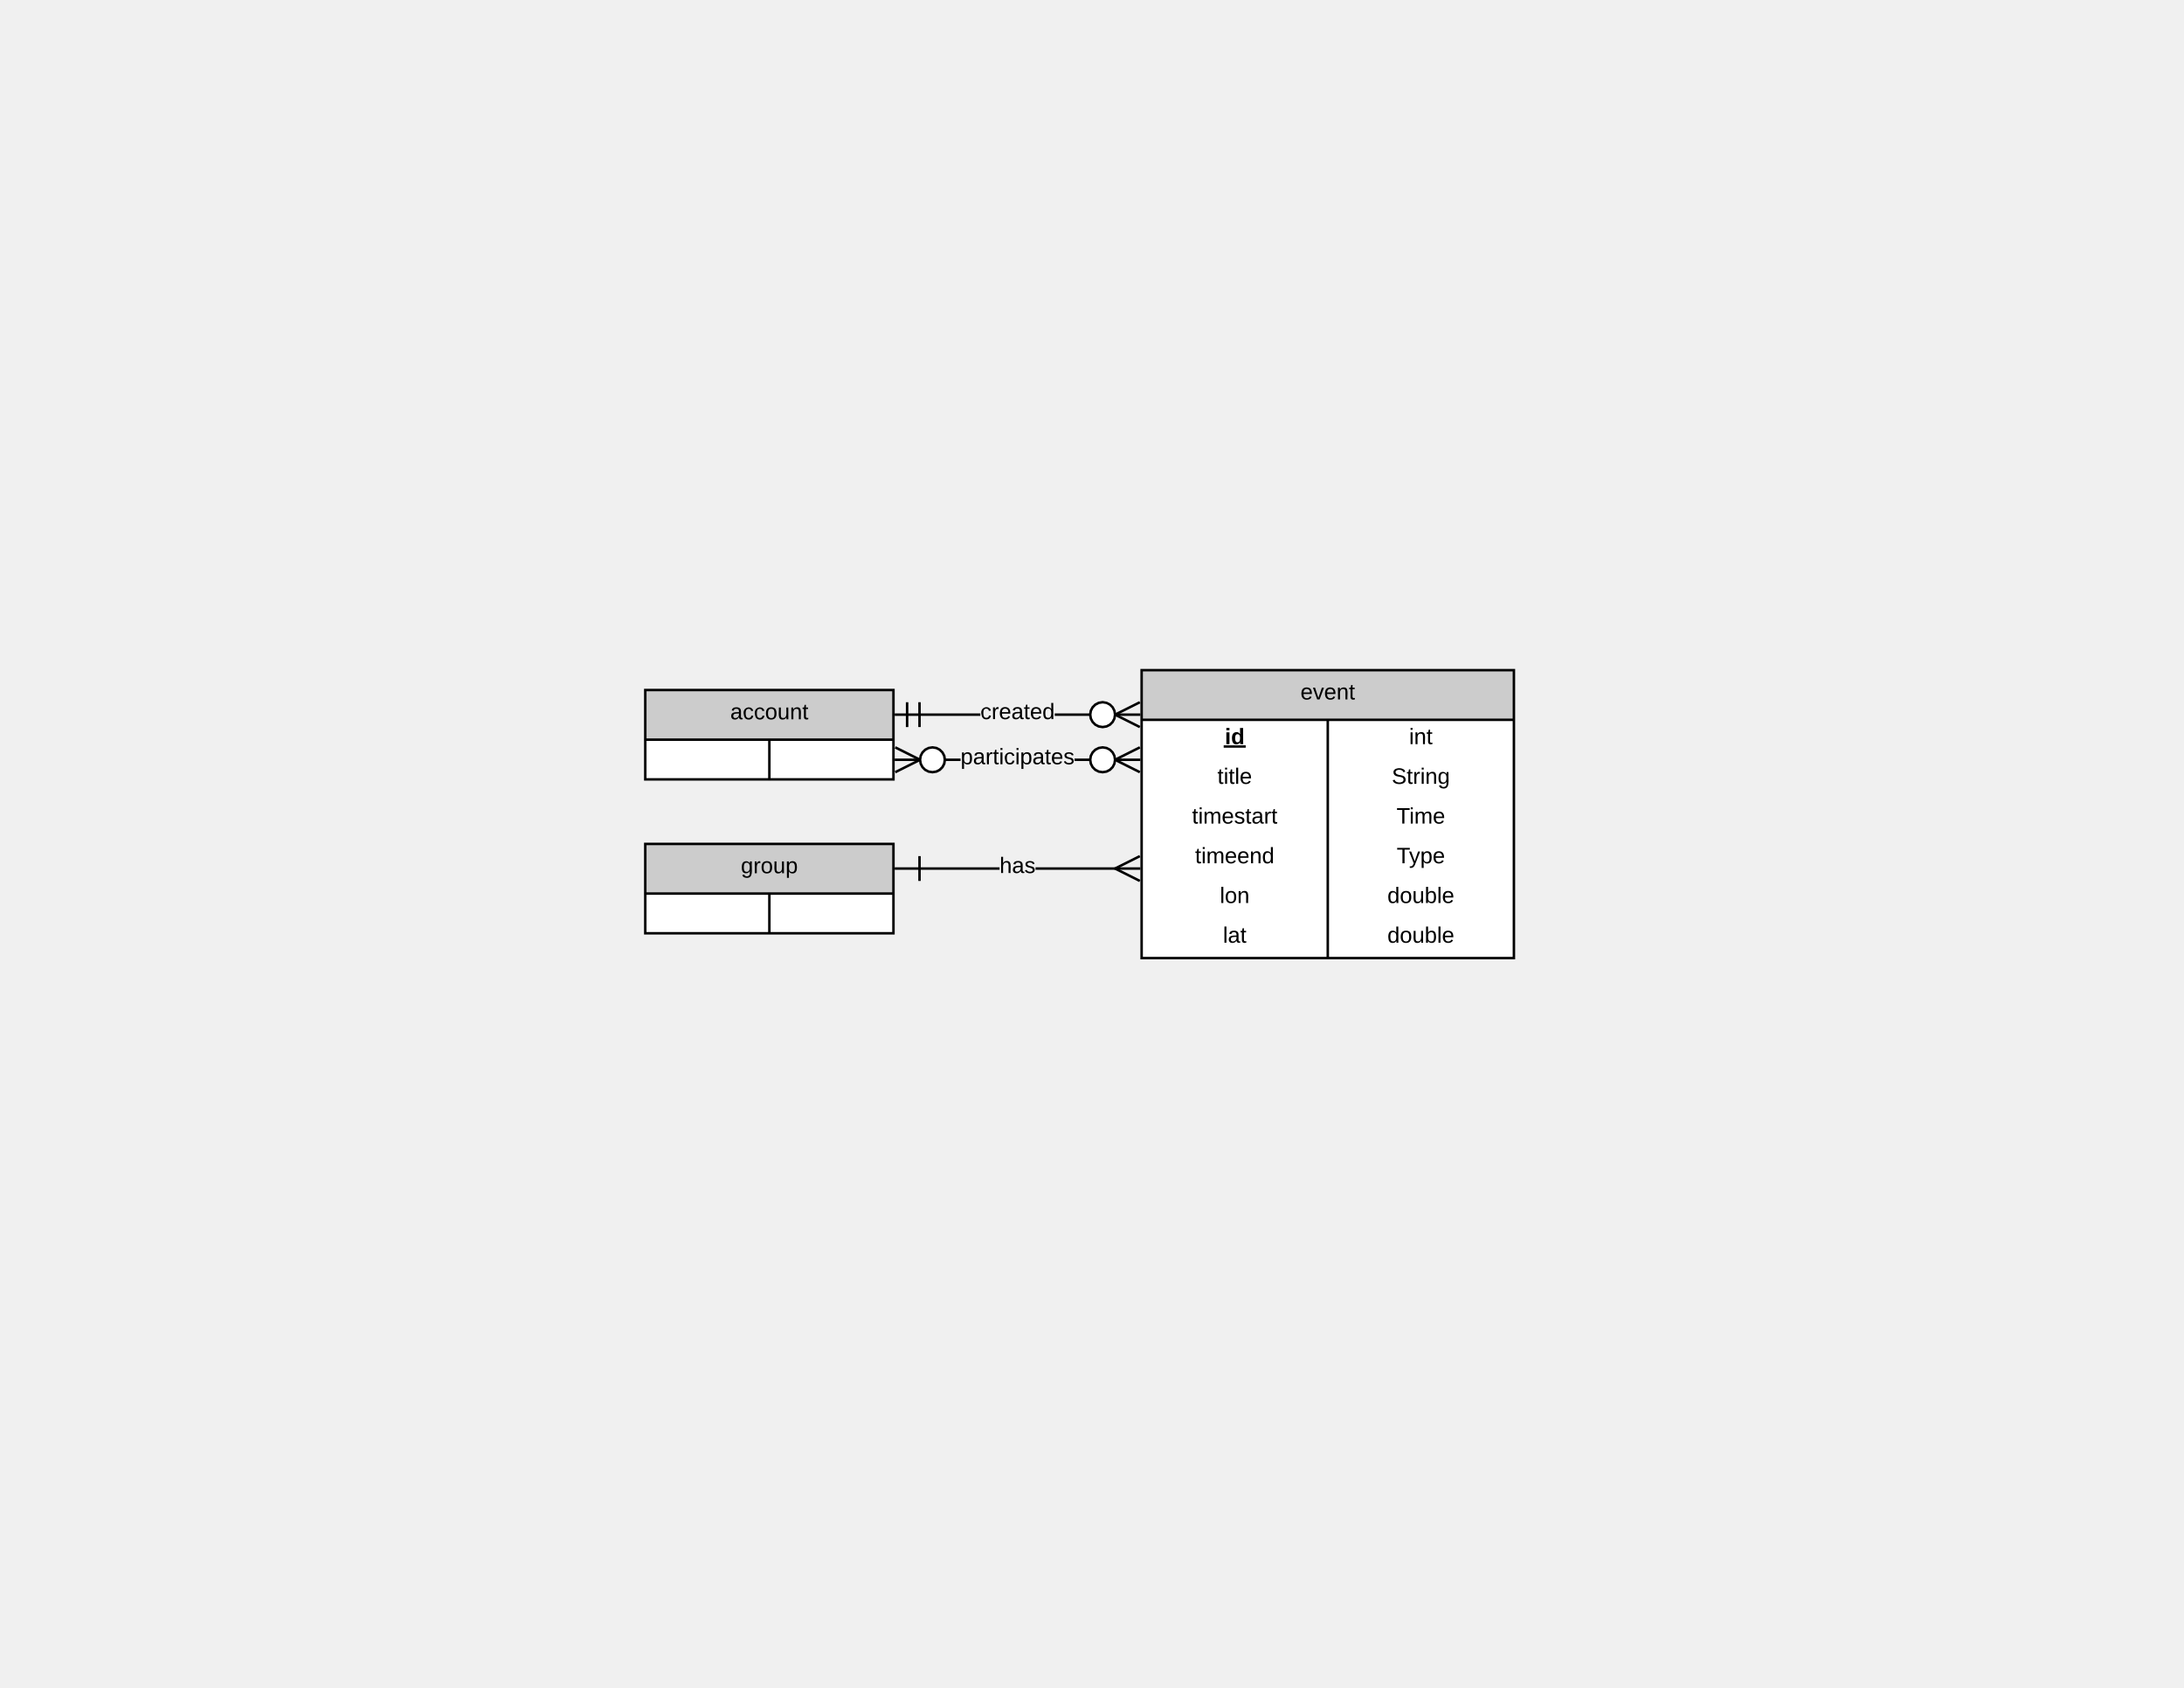
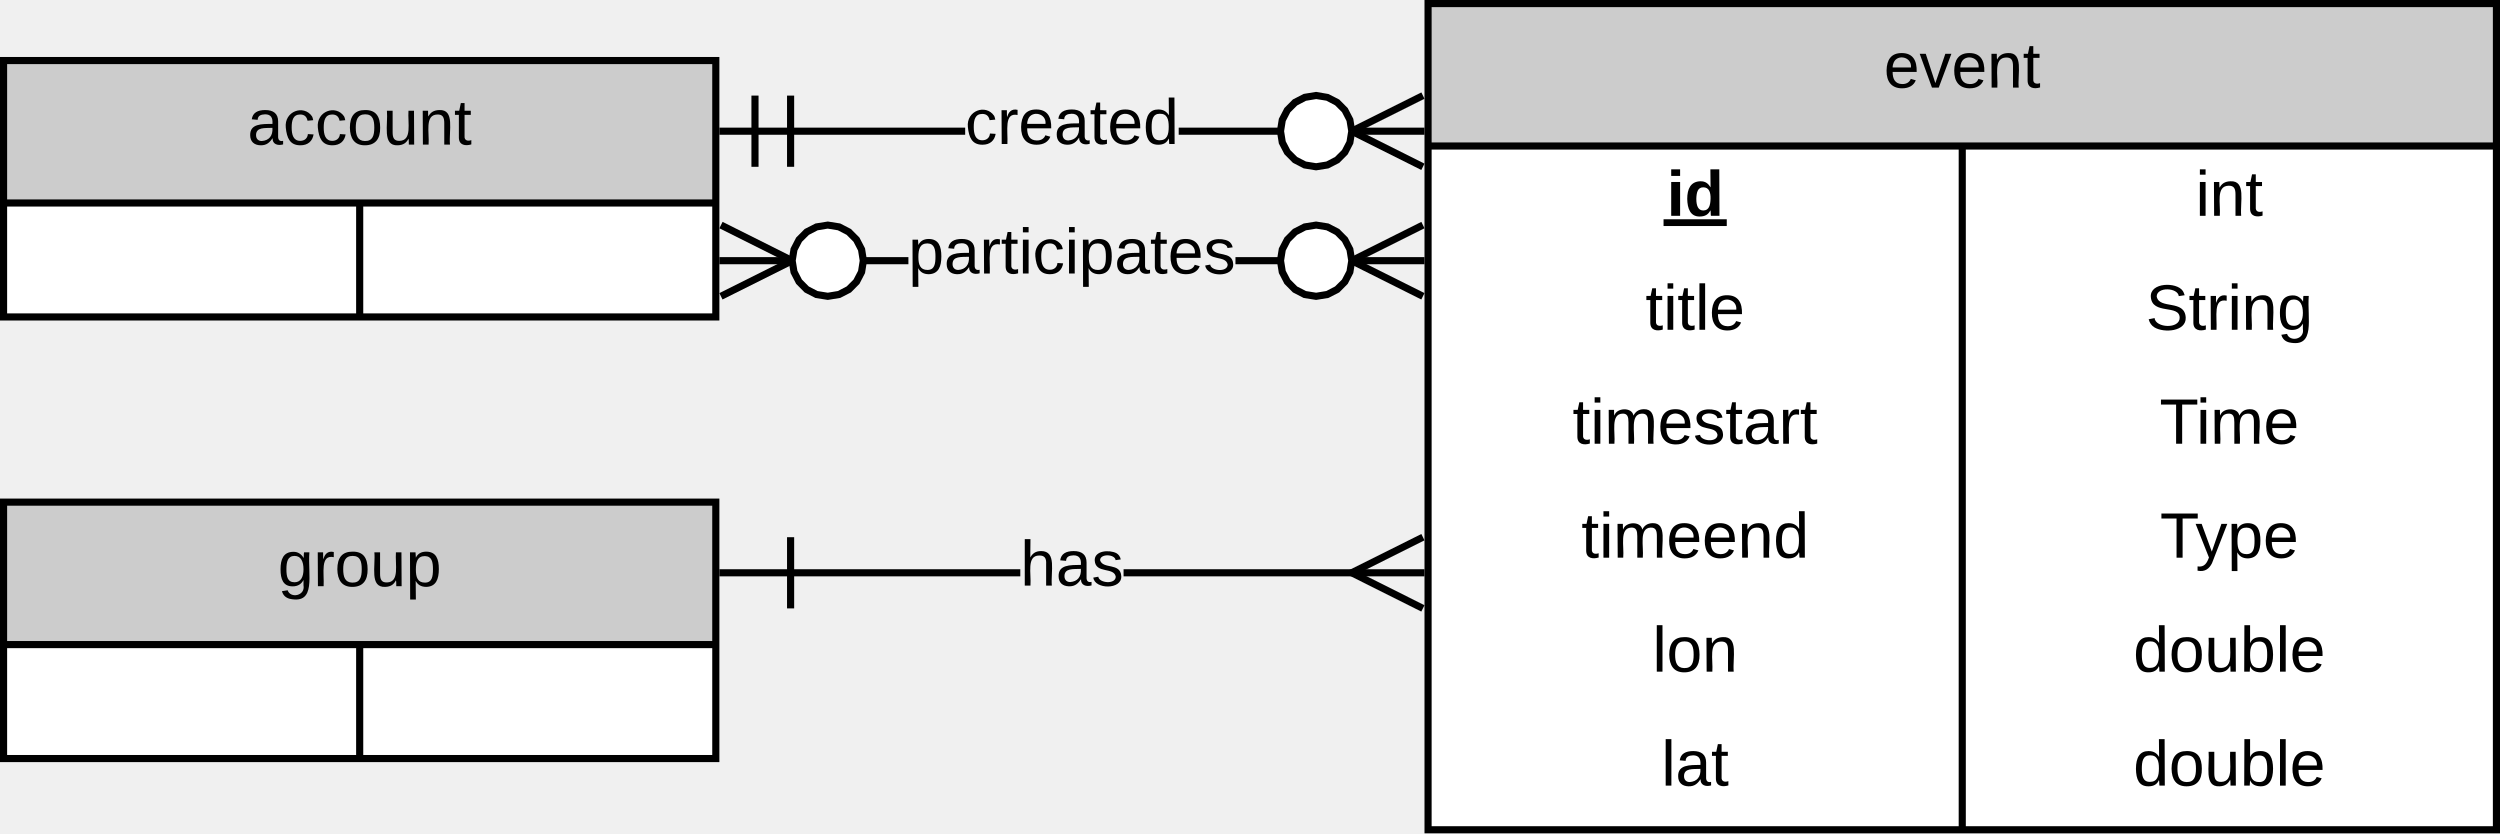
- <svg xmlns="http://www.w3.org/2000/svg" xmlns:ns1="lucid" xmlns:xlink="http://www.w3.org/1999/xlink" width="1760" height="1360">
-   <g transform="translate(0 0)" ns1:page-tab-id="i-k4c81HlthF">
-     <path d="M920 540h300v232H920z" fill="#fff" />
-     <path d="M920 540h300v40H920z" fill="#ccc" />
-     <path d="M920 540h300v232H920zM920 580h300M1070 580v192" stroke="#000" stroke-width="2" fill="none" />
-     <use xlink:href="#a" transform="matrix(1,0,0,1,930,540) translate(118 23.6)" />
-     <use xlink:href="#b" transform="matrix(1,0,0,1,925,582.5) translate(62.025 17.1)" />
-     <use xlink:href="#c" transform="matrix(1,0,0,1,1075,582.5) translate(60.525 17.1)" />
-     <use xlink:href="#d" transform="matrix(1,0,0,1,925,614.5) translate(56.05 17.1)" />
-     <use xlink:href="#e" transform="matrix(1,0,0,1,1075,614.5) translate(46.55 17.1)" />
-     <use xlink:href="#f" transform="matrix(1,0,0,1,925,646.5) translate(35.575 17.1)" />
-     <use xlink:href="#g" transform="matrix(1,0,0,1,1075,646.5) translate(50.4 17.1)" />
-     <use xlink:href="#h" transform="matrix(1,0,0,1,925,678.5) translate(38.05 17.1)" />
-     <use xlink:href="#i" transform="matrix(1,0,0,1,1075,678.5) translate(50.525 17.1)" />
-     <use xlink:href="#j" transform="matrix(1,0,0,1,925,710.5) translate(58.025 17.1)" />
-     <use xlink:href="#k" transform="matrix(1,0,0,1,1075,710.5) translate(43.025 17.1)" />
-     <use xlink:href="#l" transform="matrix(1,0,0,1,925,742.5) translate(60.525 17.1)" />
-     <use xlink:href="#k" transform="matrix(1,0,0,1,1075,742.5) translate(43.025 17.1)" />
-     <path d="M790.02 576.84H721v-2h69.02zm128.98 0h-69.02v-2H919z" />
-     <path fill="#fff" />
-     <path d="M732 585.84h-2v-20h2z" />
-     <path fill="#fff" />
-     <path d="M742 585.84h-2v-20h2zM919 566.73l-18.2 9.1 18.2 9.12-.9 1.78-21.78-10.9 21.8-10.88z" />
-     <path d="M891.7 566.35l2.76 1.42 2.16 2.16 1.42 2.75.5 3.16-.5 3.16-1.42 2.75-2.16 2.16-2.75 1.43-3.15.5-3.16-.5-2.75-1.42-2.17-2.15-1.42-2.75-.5-3.16.5-3.16 1.42-2.75 2.17-2.16 2.74-1.42 3.15-.5z" fill="#fff" />
-     <path d="M892.03 565.4l3.03 1.55 2.38 2.4 1.56 3 .54 3.33-1 .16 1 .16-.54 3.32-1.56 3.02-2.38 2.4-3.03 1.55-3.48.55-3.48-.56-3.02-1.57-2.38-2.4-1.57-3-.56-3.5.56-3.47 1.57-3.02 2.38-2.4 3.02-1.55 3.48-.57zm-6.32 1.9l-2.46 1.3-1.94 1.93-1.28 2.47-.45 2.84.45 2.84 1.28 2.47 1.94 1.94 2.47 1.27 2.85.46 2.85-.46 2.46-1.28 1.95-1.95 1.28-2.47.46-2.84-.46-2.84-1.27-2.47-1.94-1.94-2.46-1.3-2.85-.45z" />
-     <use xlink:href="#m" transform="matrix(1,0,0,1,790.025,565.04) translate(0.005 14.4)" />
-     <path d="M774.08 613.2H721v-2h53.08zm144.92 0h-53.08v-2H919z" />
-     <path d="M743.68 612.2l-21.8 10.9-.88-1.8 18.2-9.1-18.2-9.1.9-1.8z" />
-     <path d="M754.6 602.7l2.75 1.43 2.17 2.16 1.42 2.74.5 3.16-.5 3.16-1.42 2.75-2.17 2.17-2.74 1.42-3.15.5-3.16-.5-2.76-1.43-2.16-2.16-1.42-2.74-.5-3.16.5-3.16 1.42-2.75 2.16-2.17 2.75-1.42 3.15-.5z" fill="#fff" />
-     <path d="M754.93 601.75l3.02 1.56 2.38 2.4 1.57 3.02.53 3.32-.98.16.98.16-.53 3.32-1.57 3.02-2.38 2.4-3.02 1.55-3.48.56-3.48-.55-3.03-1.56-2.38-2.4-1.56-3.02-.57-3.48.57-3.48 1.56-3.02 2.38-2.4 3.03-1.55 3.48-.56zm-6.33 1.92l-2.46 1.28-1.95 1.94-1.28 2.46-.46 2.84.46 2.84 1.27 2.47 1.94 1.95 2.46 1.28 2.85.46 2.84-.47 2.46-1.28 1.94-1.94 1.28-2.46.45-2.84-.45-2.84-1.28-2.47-1.94-1.95-2.47-1.28-2.85-.46zM919 603.1l-18.2 9.1 18.2 9.1-.9 1.8-21.78-10.9 21.8-10.9z" />
-     <path d="M891.7 602.7l2.76 1.43 2.16 2.16 1.42 2.74.5 3.16-.5 3.16-1.42 2.75-2.16 2.17-2.75 1.42-3.15.5-3.16-.5-2.75-1.43-2.17-2.16-1.42-2.74-.5-3.16.5-3.16 1.42-2.75 2.17-2.17 2.74-1.42 3.15-.5z" fill="#fff" />
-     <path d="M892.03 601.75l3.03 1.56 2.38 2.4 1.56 3.02.54 3.32-1 .16 1 .16-.54 3.32-1.56 3.02-2.38 2.4-3.03 1.55-3.48.56-3.48-.55-3.02-1.56-2.38-2.4-1.57-3.02-.56-3.48.56-3.48 1.57-3.02 2.38-2.4 3.02-1.55 3.48-.56zm-6.32 1.92l-2.46 1.28-1.94 1.94-1.28 2.46-.45 2.84.45 2.84 1.28 2.47 1.94 1.95 2.47 1.28 2.85.46 2.85-.47 2.46-1.28 1.95-1.94 1.28-2.46.46-2.84-.46-2.84-1.27-2.47-1.94-1.95-2.46-1.28-2.85-.46z" />
-     <use xlink:href="#n" transform="matrix(1,0,0,1,774.075,601.4) translate(0.005 14.4)" />
-     <path d="M805.5 700.84H721v-2h84.5zm113.5 0h-84.5v-2H919z" />
-     <path fill="#fff" />
-     <path d="M742 709.84h-2v-20h2zM919 690.73l-18.2 9.1 18.2 9.12-.9 1.78-21.78-10.9 21.8-10.88z" />
-     <use xlink:href="#o" transform="matrix(1,0,0,1,805.5,689.04) translate(0.005 14.4)" />
-     <path d="M520 680h200v72H520z" fill="#fff" />
-     <path d="M520 680h200v40H520z" fill="#ccc" />
-     <path d="M520 680h200v72H520zM520 720h200M620 720v32" stroke="#000" stroke-width="2" fill="none" />
-     <use xlink:href="#p" transform="matrix(1,0,0,1,530,680) translate(67.025 23.6)" />
-     <path d="M520 556h200v72H520z" fill="#fff" />
-     <path d="M520 556h200v40H520z" fill="#ccc" />
-     <path d="M520 556h200v72H520zM520 596h200M620 596v32" stroke="#000" stroke-width="2" fill="none" />
-     <use xlink:href="#q" transform="matrix(1,0,0,1,530,556) translate(58.5 23.6)" />
-     <defs>
-       <path d="M100-194c63 0 86 42 84 106H49c0 40 14 67 53 68 26 1 43-12 49-29l28 8c-11 28-37 45-77 45C44 4 14-33 15-96c1-61 26-98 85-98zm52 81c6-60-76-77-97-28-3 7-6 17-6 28h103" id="r" />
-       <path d="M108 0H70L1-190h34L89-25l56-165h34" id="s" />
-       <path d="M117-194c89-4 53 116 60 194h-32v-121c0-31-8-49-39-48C34-167 62-67 57 0H25l-1-190h30c1 10-1 24 2 32 11-22 29-35 61-36" id="t" />
-       <path d="M59-47c-2 24 18 29 38 22v24C64 9 27 4 27-40v-127H5v-23h24l9-43h21v43h35v23H59v120" id="u" />
+ <svg xmlns="http://www.w3.org/2000/svg" xmlns:ns1="lucid" xmlns:xlink="http://www.w3.org/1999/xlink" width="702" height="234" version="1.1" id="svg316">
+   <defs id="defs320" />
+   <g ns1:page-tab-id="i-k4c81HlthF" id="g314" transform="translate(-519,-539)">
+     <path d="m 920,540 h 300 V 772 H 920 Z" id="path2" style="fill:#ffffff" />
+     <path d="m 920,540 h 300 v 40 H 920 Z" id="path4" style="fill:#cccccc" />
+     <path d="m 920,540 h 300 V 772 H 920 Z m 0,40 h 300 m -150,0 v 192" id="path6" style="fill:none;stroke:#000000;stroke-width:2" />
+     <use xlink:href="#a" transform="translate(1048,563.6)" id="use8" x="0" y="0" width="100%" height="100%" />
+     <use xlink:href="#b" transform="translate(987.025,599.6)" id="use10" x="0" y="0" width="100%" height="100%" />
+     <use xlink:href="#c" transform="translate(1135.525,599.6)" id="use12" x="0" y="0" width="100%" height="100%" />
+     <use xlink:href="#d" transform="translate(981.05,631.6)" id="use14" x="0" y="0" width="100%" height="100%" />
+     <use xlink:href="#e" transform="translate(1121.55,631.6)" id="use16" x="0" y="0" width="100%" height="100%" />
+     <use xlink:href="#f" transform="translate(960.575,663.6)" id="use18" x="0" y="0" width="100%" height="100%" />
+     <use xlink:href="#g" transform="translate(1125.4,663.6)" id="use20" x="0" y="0" width="100%" height="100%" />
+     <use xlink:href="#h" transform="translate(963.05,695.6)" id="use22" x="0" y="0" width="100%" height="100%" />
+     <use xlink:href="#i" transform="translate(1125.525,695.6)" id="use24" x="0" y="0" width="100%" height="100%" />
+     <use xlink:href="#j" transform="translate(983.025,727.6)" id="use26" x="0" y="0" width="100%" height="100%" />
+     <use xlink:href="#k" transform="translate(1118.025,727.6)" id="use28" x="0" y="0" width="100%" height="100%" />
+     <use xlink:href="#l" transform="translate(985.525,759.6)" id="use30" x="0" y="0" width="100%" height="100%" />
+     <use xlink:href="#k" transform="translate(1118.025,759.6)" id="use32" x="0" y="0" width="100%" height="100%" />
+     <path d="M 790.02,576.84 H 721 v -2 h 69.02 z m 128.98,0 h -69.02 v -2 H 919 Z" id="path34" />
+     <path id="path36" d="" style="fill:#ffffff" />
+     <path d="m 732,585.84 h -2 v -20 h 2 z" id="path38" />
+     <path id="path40" d="" style="fill:#ffffff" />
+     <path d="m 742,585.84 h -2 v -20 h 2 z m 177,-19.11 -18.2,9.1 18.2,9.12 -0.9,1.78 -21.78,-10.9 21.8,-10.88 z" id="path42" />
+     <path d="m 891.7,566.35 2.76,1.42 2.16,2.16 1.42,2.75 0.5,3.16 -0.5,3.16 -1.42,2.75 -2.16,2.16 -2.75,1.43 -3.15,0.5 -3.16,-0.5 -2.75,-1.42 -2.17,-2.15 -1.42,-2.75 -0.5,-3.16 0.5,-3.16 1.42,-2.75 2.17,-2.16 2.74,-1.42 3.15,-0.5 z" id="path44" style="fill:#ffffff" />
+     <path d="m 892.03,565.4 3.03,1.55 2.38,2.4 1.56,3 0.54,3.33 -1,0.16 1,0.16 -0.54,3.32 -1.56,3.02 -2.38,2.4 -3.03,1.55 -3.48,0.55 -3.48,-0.56 -3.02,-1.57 -2.38,-2.4 -1.57,-3 -0.56,-3.5 0.56,-3.47 1.57,-3.02 2.38,-2.4 3.02,-1.55 3.48,-0.57 z m -6.32,1.9 -2.46,1.3 -1.94,1.93 -1.28,2.47 -0.45,2.84 0.45,2.84 1.28,2.47 1.94,1.94 2.47,1.27 2.85,0.46 2.85,-0.46 2.46,-1.28 1.95,-1.95 1.28,-2.47 0.46,-2.84 -0.46,-2.84 -1.27,-2.47 -1.94,-1.94 -2.46,-1.3 -2.85,-0.45 z" id="path46" />
+     <use xlink:href="#m" transform="translate(790.03,579.44)" id="use48" x="0" y="0" width="100%" height="100%" />
+     <path d="M 774.08,613.2 H 721 v -2 h 53.08 z m 144.92,0 h -53.08 v -2 H 919 Z" id="path50" />
+     <path d="m 743.68,612.2 -21.8,10.9 -0.88,-1.8 18.2,-9.1 -18.2,-9.1 0.9,-1.8 z" id="path52" />
+     <path d="m 754.6,602.7 2.75,1.43 2.17,2.16 1.42,2.74 0.5,3.16 -0.5,3.16 -1.42,2.75 -2.17,2.17 -2.74,1.42 -3.15,0.5 -3.16,-0.5 -2.76,-1.43 -2.16,-2.16 -1.42,-2.74 -0.5,-3.16 0.5,-3.16 1.42,-2.75 2.16,-2.17 2.75,-1.42 3.15,-0.5 z" id="path54" style="fill:#ffffff" />
+     <path d="m 754.93,601.75 3.02,1.56 2.38,2.4 1.57,3.02 0.53,3.32 -0.98,0.16 0.98,0.16 -0.53,3.32 -1.57,3.02 -2.38,2.4 -3.02,1.55 -3.48,0.56 -3.48,-0.55 -3.03,-1.56 -2.38,-2.4 -1.56,-3.02 -0.57,-3.48 0.57,-3.48 1.56,-3.02 2.38,-2.4 3.03,-1.55 3.48,-0.56 z m -6.33,1.92 -2.46,1.28 -1.95,1.94 -1.28,2.46 -0.46,2.84 0.46,2.84 1.27,2.47 1.94,1.95 2.46,1.28 2.85,0.46 2.84,-0.47 2.46,-1.28 1.94,-1.94 1.28,-2.46 0.45,-2.84 -0.45,-2.84 -1.28,-2.47 -1.94,-1.95 -2.47,-1.28 -2.85,-0.46 z m 170.4,-0.57 -18.2,9.1 18.2,9.1 -0.9,1.8 -21.78,-10.9 21.8,-10.9 z" id="path56" />
+     <path d="m 891.7,602.7 2.76,1.43 2.16,2.16 1.42,2.74 0.5,3.16 -0.5,3.16 -1.42,2.75 -2.16,2.17 -2.75,1.42 -3.15,0.5 -3.16,-0.5 -2.75,-1.43 -2.17,-2.16 -1.42,-2.74 -0.5,-3.16 0.5,-3.16 1.42,-2.75 2.17,-2.17 2.74,-1.42 3.15,-0.5 z" id="path58" style="fill:#ffffff" />
+     <path d="m 892.03,601.75 3.03,1.56 2.38,2.4 1.56,3.02 0.54,3.32 -1,0.16 1,0.16 -0.54,3.32 -1.56,3.02 -2.38,2.4 -3.03,1.55 -3.48,0.56 -3.48,-0.55 -3.02,-1.56 -2.38,-2.4 -1.57,-3.02 -0.56,-3.48 0.56,-3.48 1.57,-3.02 2.38,-2.4 3.02,-1.55 3.48,-0.56 z m -6.32,1.92 -2.46,1.28 -1.94,1.94 -1.28,2.46 -0.45,2.84 0.45,2.84 1.28,2.47 1.94,1.95 2.47,1.28 2.85,0.46 2.85,-0.47 2.46,-1.28 1.95,-1.94 1.28,-2.46 0.46,-2.84 -0.46,-2.84 -1.27,-2.47 -1.94,-1.95 -2.46,-1.28 -2.85,-0.46 z" id="path60" />
+     <use xlink:href="#n" transform="translate(774.08,615.8)" id="use62" x="0" y="0" width="100%" height="100%" />
+     <path d="M 805.5,700.84 H 721 v -2 h 84.5 z m 113.5,0 h -84.5 v -2 H 919 Z" id="path64" />
+     <path id="path66" d="" style="fill:#ffffff" />
+     <path d="m 742,709.84 h -2 v -20 h 2 z m 177,-19.11 -18.2,9.1 18.2,9.12 -0.9,1.78 -21.78,-10.9 21.8,-10.88 z" id="path68" />
+     <use xlink:href="#o" transform="translate(805.505,703.44)" id="use70" x="0" y="0" width="100%" height="100%" />
+     <path d="m 520,680 h 200 v 72 H 520 Z" id="path72" style="fill:#ffffff" />
+     <path d="m 520,680 h 200 v 40 H 520 Z" id="path74" style="fill:#cccccc" />
+     <path d="m 520,680 h 200 v 72 H 520 Z m 0,40 h 200 m -100,0 v 32" id="path76" style="fill:none;stroke:#000000;stroke-width:2" />
+     <use xlink:href="#p" transform="translate(597.025,703.6)" id="use78" x="0" y="0" width="100%" height="100%" />
+     <path d="m 520,556 h 200 v 72 H 520 Z" id="path80" style="fill:#ffffff" />
+     <path d="m 520,556 h 200 v 40 H 520 Z" id="path82" style="fill:#cccccc" />
+     <path d="m 520,556 h 200 v 72 H 520 Z m 0,40 h 200 m -100,0 v 32" id="path84" style="fill:none;stroke:#000000;stroke-width:2" />
+     <use xlink:href="#q" transform="translate(588.5,579.6)" id="use86" x="0" y="0" width="100%" height="100%" />
+     <defs id="defs312">
+       <path d="m 100,-194 c 63,0 86,42 84,106 H 49 c 0,40 14,67 53,68 26,1 43,-12 49,-29 l 28,8 C 168,-13 142,4 102,4 44,4 14,-33 15,-96 c 1,-61 26,-98 85,-98 z m 52,81 c 6,-60 -76,-77 -97,-28 -3,7 -6,17 -6,28 h 103" id="r" />
+       <path d="M 108,0 H 70 L 1,-190 h 34 l 54,165 56,-165 h 34" id="s" />
+       <path d="m 117,-194 c 89,-4 53,116 60,194 h -32 v -121 c 0,-31 -8,-49 -39,-48 C 34,-167 62,-67 57,0 H 25 l -1,-190 h 30 c 1,10 -1,24 2,32 11,-22 29,-35 61,-36" id="t" />
+       <path d="m 59,-47 c -2,24 18,29 38,22 V -1 C 64,9 27,4 27,-40 V -167 H 5 v -23 h 24 l 9,-43 h 21 v 43 h 35 v 23 H 59 v 120" id="u" />
      <g id="a">
-         <use transform="matrix(0.05,0,0,0.05,0,0)" xlink:href="#r" />
-         <use transform="matrix(0.05,0,0,0.05,10,0)" xlink:href="#s" />
-         <use transform="matrix(0.05,0,0,0.05,19,0)" xlink:href="#r" />
-         <use transform="matrix(0.05,0,0,0.05,29,0)" xlink:href="#t" />
-         <use transform="matrix(0.05,0,0,0.05,39,0)" xlink:href="#u" />
+         <use transform="scale(0.05)" xlink:href="#r" id="use92" x="0" y="0" width="100%" height="100%" />
+         <use transform="matrix(0.05,0,0,0.05,10,0)" xlink:href="#s" id="use94" x="0" y="0" width="100%" height="100%" />
+         <use transform="matrix(0.05,0,0,0.05,19,0)" xlink:href="#r" id="use96" x="0" y="0" width="100%" height="100%" />
+         <use transform="matrix(0.05,0,0,0.05,29,0)" xlink:href="#t" id="use98" x="0" y="0" width="100%" height="100%" />
+         <use transform="matrix(0.05,0,0,0.05,39,0)" xlink:href="#u" id="use100" x="0" y="0" width="100%" height="100%" />
      </g>
-       <path d="M25-224v-37h50v37H25zM25 0v-190h50V0H25" id="v" />
-       <path d="M88-194c31-1 46 15 58 34l-1-101h50l1 261h-48c-2-10 0-23-3-31C134-8 116 4 84 4 32 4 16-41 15-95c0-56 19-97 73-99zm17 164c33 0 40-30 41-66 1-37-9-64-41-64s-38 30-39 65c0 43 13 65 39 65" id="w" />
+       <path d="m 25,-224 v -37 h 50 v 37 z M 25,0 V -190 H 75 V 0 H 25" id="v" />
+       <path d="m 88,-194 c 31,-1 46,15 58,34 l -1,-101 h 50 l 1,261 h -48 c -2,-10 0,-23 -3,-31 C 134,-8 116,4 84,4 32,4 16,-41 15,-95 c 0,-56 19,-97 73,-99 z m 17,164 c 33,0 40,-30 41,-66 1,-37 -9,-64 -41,-64 -32,0 -38,30 -39,65 0,43 13,65 39,65" id="w" />
      <g id="b">
-         <use transform="matrix(0.05,0,0,0.05,0,0)" xlink:href="#v" />
-         <use transform="matrix(0.05,0,0,0.05,5,0)" xlink:href="#w" />
-         <path d="M-.9.97h17.75v1.9H-.9z" />
+         <use transform="scale(0.05)" xlink:href="#v" id="use105" x="0" y="0" width="100%" height="100%" />
+         <use transform="matrix(0.05,0,0,0.05,5,0)" xlink:href="#w" id="use107" x="0" y="0" width="100%" height="100%" />
+         <path d="m -0.9,0.97 h 17.75 v 1.9 H -0.9 Z" id="path109" />
      </g>
-       <path d="M24-231v-30h32v30H24zM24 0v-190h32V0H24" id="x" />
+       <path d="m 24,-231 v -30 h 32 v 30 z M 24,0 V -190 H 56 V 0 H 24" id="x" />
      <g id="c">
-         <use transform="matrix(0.05,0,0,0.05,0,0)" xlink:href="#x" />
-         <use transform="matrix(0.05,0,0,0.05,3.95,0)" xlink:href="#t" />
-         <use transform="matrix(0.05,0,0,0.05,13.95,0)" xlink:href="#u" />
+         <use transform="scale(0.05)" xlink:href="#x" id="use113" x="0" y="0" width="100%" height="100%" />
+         <use transform="matrix(0.05,0,0,0.05,3.95,0)" xlink:href="#t" id="use115" x="0" y="0" width="100%" height="100%" />
+         <use transform="matrix(0.05,0,0,0.05,13.95,0)" xlink:href="#u" id="use117" x="0" y="0" width="100%" height="100%" />
      </g>
-       <path d="M24 0v-261h32V0H24" id="y" />
+       <path d="M 24,0 V -261 H 56 V 0 H 24" id="y" />
      <g id="d">
-         <use transform="matrix(0.05,0,0,0.05,0,0)" xlink:href="#u" />
-         <use transform="matrix(0.05,0,0,0.05,5,0)" xlink:href="#x" />
-         <use transform="matrix(0.05,0,0,0.05,8.95,0)" xlink:href="#u" />
-         <use transform="matrix(0.05,0,0,0.05,13.95,0)" xlink:href="#y" />
-         <use transform="matrix(0.05,0,0,0.05,17.9,0)" xlink:href="#r" />
+         <use transform="scale(0.05)" xlink:href="#u" id="use121" x="0" y="0" width="100%" height="100%" />
+         <use transform="matrix(0.05,0,0,0.05,5,0)" xlink:href="#x" id="use123" x="0" y="0" width="100%" height="100%" />
+         <use transform="matrix(0.05,0,0,0.05,8.95,0)" xlink:href="#u" id="use125" x="0" y="0" width="100%" height="100%" />
+         <use transform="matrix(0.05,0,0,0.05,13.95,0)" xlink:href="#y" id="use127" x="0" y="0" width="100%" height="100%" />
+         <use transform="matrix(0.05,0,0,0.05,17.9,0)" xlink:href="#r" id="use129" x="0" y="0" width="100%" height="100%" />
      </g>
-       <path d="M185-189c-5-48-123-54-124 2 14 75 158 14 163 119 3 78-121 87-175 55-17-10-28-26-33-46l33-7c5 56 141 63 141-1 0-78-155-14-162-118-5-82 145-84 179-34 5 7 8 16 11 25" id="z" />
-       <path d="M114-163C36-179 61-72 57 0H25l-1-190h30c1 12-1 29 2 39 6-27 23-49 58-41v29" id="A" />
-       <path d="M177-190C167-65 218 103 67 71c-23-6-38-20-44-43l32-5c15 47 100 32 89-28v-30C133-14 115 1 83 1 29 1 15-40 15-95c0-56 16-97 71-98 29-1 48 16 59 35 1-10 0-23 2-32h30zM94-22c36 0 50-32 50-73 0-42-14-75-50-75-39 0-46 34-46 75s6 73 46 73" id="B" />
+       <path d="m 185,-189 c -5,-48 -123,-54 -124,2 14,75 158,14 163,119 C 227,10 103,19 49,-13 32,-23 21,-39 16,-59 l 33,-7 c 5,56 141,63 141,-1 0,-78 -155,-14 -162,-118 -5,-82 145,-84 179,-34 5,7 8,16 11,25" id="z" />
+       <path d="M 114,-163 C 36,-179 61,-72 57,0 H 25 l -1,-190 h 30 c 1,12 -1,29 2,39 6,-27 23,-49 58,-41 v 29" id="A" />
+       <path d="M 177,-190 C 167,-65 218,103 67,71 44,65 29,51 23,28 L 55,23 C 70,70 155,55 144,-5 V -35 C 133,-14 115,1 83,1 29,1 15,-40 15,-95 c 0,-56 16,-97 71,-98 29,-1 48,16 59,35 1,-10 0,-23 2,-32 z M 94,-22 c 36,0 50,-32 50,-73 0,-42 -14,-75 -50,-75 -39,0 -46,34 -46,75 0,41 6,73 46,73" id="B" />
      <g id="e">
-         <use transform="matrix(0.05,0,0,0.05,0,0)" xlink:href="#z" />
-         <use transform="matrix(0.05,0,0,0.05,12,0)" xlink:href="#u" />
-         <use transform="matrix(0.05,0,0,0.05,17,0)" xlink:href="#A" />
-         <use transform="matrix(0.05,0,0,0.05,22.95,0)" xlink:href="#x" />
-         <use transform="matrix(0.05,0,0,0.05,26.9,0)" xlink:href="#t" />
-         <use transform="matrix(0.05,0,0,0.05,36.9,0)" xlink:href="#B" />
+         <use transform="scale(0.05)" xlink:href="#z" id="use135" x="0" y="0" width="100%" height="100%" />
+         <use transform="matrix(0.05,0,0,0.05,12,0)" xlink:href="#u" id="use137" x="0" y="0" width="100%" height="100%" />
+         <use transform="matrix(0.05,0,0,0.05,17,0)" xlink:href="#A" id="use139" x="0" y="0" width="100%" height="100%" />
+         <use transform="matrix(0.05,0,0,0.05,22.95,0)" xlink:href="#x" id="use141" x="0" y="0" width="100%" height="100%" />
+         <use transform="matrix(0.05,0,0,0.05,26.9,0)" xlink:href="#t" id="use143" x="0" y="0" width="100%" height="100%" />
+         <use transform="matrix(0.05,0,0,0.05,36.9,0)" xlink:href="#B" id="use145" x="0" y="0" width="100%" height="100%" />
      </g>
-       <path d="M210-169c-67 3-38 105-44 169h-31v-121c0-29-5-50-35-48C34-165 62-65 56 0H25l-1-190h30c1 10-1 24 2 32 10-44 99-50 107 0 11-21 27-35 58-36 85-2 47 119 55 194h-31v-121c0-29-5-49-35-48" id="C" />
-       <path d="M135-143c-3-34-86-38-87 0 15 53 115 12 119 90S17 21 10-45l28-5c4 36 97 45 98 0-10-56-113-15-118-90-4-57 82-63 122-42 12 7 21 19 24 35" id="D" />
-       <path d="M141-36C126-15 110 5 73 4 37 3 15-17 15-53c-1-64 63-63 125-63 3-35-9-54-41-54-24 1-41 7-42 31l-33-3c5-37 33-52 76-52 45 0 72 20 72 64v82c-1 20 7 32 28 27v20c-31 9-61-2-59-35zM48-53c0 20 12 33 32 33 41-3 63-29 60-74-43 2-92-5-92 41" id="E" />
+       <path d="m 210,-169 c -67,3 -38,105 -44,169 h -31 v -121 c 0,-29 -5,-50 -35,-48 C 34,-165 62,-65 56,0 H 25 l -1,-190 h 30 c 1,10 -1,24 2,32 10,-44 99,-50 107,0 11,-21 27,-35 58,-36 85,-2 47,119 55,194 h -31 v -121 c 0,-29 -5,-49 -35,-48" id="C" />
+       <path d="m 135,-143 c -3,-34 -86,-38 -87,0 15,53 115,12 119,90 4,78 -150,74 -157,8 l 28,-5 c 4,36 97,45 98,0 -10,-56 -113,-15 -118,-90 -4,-57 82,-63 122,-42 12,7 21,19 24,35" id="D" />
+       <path d="M 141,-36 C 126,-15 110,5 73,4 37,3 15,-17 15,-53 c -1,-64 63,-63 125,-63 3,-35 -9,-54 -41,-54 -24,1 -41,7 -42,31 l -33,-3 c 5,-37 33,-52 76,-52 45,0 72,20 72,64 v 82 c -1,20 7,32 28,27 V -1 C 169,8 139,-3 141,-36 Z M 48,-53 c 0,20 12,33 32,33 41,-3 63,-29 60,-74 -43,2 -92,-5 -92,41" id="E" />
      <g id="f">
-         <use transform="matrix(0.05,0,0,0.05,0,0)" xlink:href="#u" />
-         <use transform="matrix(0.05,0,0,0.05,5,0)" xlink:href="#x" />
-         <use transform="matrix(0.05,0,0,0.05,8.95,0)" xlink:href="#C" />
-         <use transform="matrix(0.05,0,0,0.05,23.9,0)" xlink:href="#r" />
-         <use transform="matrix(0.05,0,0,0.05,33.9,0)" xlink:href="#D" />
-         <use transform="matrix(0.05,0,0,0.05,42.9,0)" xlink:href="#u" />
-         <use transform="matrix(0.05,0,0,0.05,47.9,0)" xlink:href="#E" />
-         <use transform="matrix(0.05,0,0,0.05,57.9,0)" xlink:href="#A" />
-         <use transform="matrix(0.05,0,0,0.05,63.85,0)" xlink:href="#u" />
+         <use transform="scale(0.05)" xlink:href="#u" id="use151" x="0" y="0" width="100%" height="100%" />
+         <use transform="matrix(0.05,0,0,0.05,5,0)" xlink:href="#x" id="use153" x="0" y="0" width="100%" height="100%" />
+         <use transform="matrix(0.05,0,0,0.05,8.95,0)" xlink:href="#C" id="use155" x="0" y="0" width="100%" height="100%" />
+         <use transform="matrix(0.05,0,0,0.05,23.9,0)" xlink:href="#r" id="use157" x="0" y="0" width="100%" height="100%" />
+         <use transform="matrix(0.05,0,0,0.05,33.9,0)" xlink:href="#D" id="use159" x="0" y="0" width="100%" height="100%" />
+         <use transform="matrix(0.05,0,0,0.05,42.9,0)" xlink:href="#u" id="use161" x="0" y="0" width="100%" height="100%" />
+         <use transform="matrix(0.05,0,0,0.05,47.9,0)" xlink:href="#E" id="use163" x="0" y="0" width="100%" height="100%" />
+         <use transform="matrix(0.05,0,0,0.05,57.9,0)" xlink:href="#A" id="use165" x="0" y="0" width="100%" height="100%" />
+         <use transform="matrix(0.05,0,0,0.05,63.85,0)" xlink:href="#u" id="use167" x="0" y="0" width="100%" height="100%" />
      </g>
-       <path d="M127-220V0H93v-220H8v-28h204v28h-85" id="F" />
+       <path d="M 127,-220 V 0 H 93 V -220 H 8 v -28 h 204 v 28 h -85" id="F" />
      <g id="g">
-         <use transform="matrix(0.05,0,0,0.05,0,0)" xlink:href="#F" />
-         <use transform="matrix(0.05,0,0,0.05,10.3,0)" xlink:href="#x" />
-         <use transform="matrix(0.05,0,0,0.05,14.25,0)" xlink:href="#C" />
-         <use transform="matrix(0.05,0,0,0.05,29.2,0)" xlink:href="#r" />
+         <use transform="scale(0.05)" xlink:href="#F" id="use171" x="0" y="0" width="100%" height="100%" />
+         <use transform="matrix(0.05,0,0,0.05,10.3,0)" xlink:href="#x" id="use173" x="0" y="0" width="100%" height="100%" />
+         <use transform="matrix(0.05,0,0,0.05,14.25,0)" xlink:href="#C" id="use175" x="0" y="0" width="100%" height="100%" />
+         <use transform="matrix(0.05,0,0,0.05,29.2,0)" xlink:href="#r" id="use177" x="0" y="0" width="100%" height="100%" />
      </g>
-       <path d="M85-194c31 0 48 13 60 33l-1-100h32l1 261h-30c-2-10 0-23-3-31C134-8 116 4 85 4 32 4 16-35 15-94c0-66 23-100 70-100zm9 24c-40 0-46 34-46 75 0 40 6 74 45 74 42 0 51-32 51-76 0-42-9-74-50-73" id="G" />
+       <path d="m 85,-194 c 31,0 48,13 60,33 l -1,-100 h 32 l 1,261 h -30 c -2,-10 0,-23 -3,-31 C 134,-8 116,4 85,4 32,4 16,-35 15,-94 c 0,-66 23,-100 70,-100 z m 9,24 c -40,0 -46,34 -46,75 0,40 6,74 45,74 42,0 51,-32 51,-76 0,-42 -9,-74 -50,-73" id="G" />
      <g id="h">
-         <use transform="matrix(0.05,0,0,0.05,0,0)" xlink:href="#u" />
-         <use transform="matrix(0.05,0,0,0.05,5,0)" xlink:href="#x" />
-         <use transform="matrix(0.05,0,0,0.05,8.95,0)" xlink:href="#C" />
-         <use transform="matrix(0.05,0,0,0.05,23.9,0)" xlink:href="#r" />
-         <use transform="matrix(0.05,0,0,0.05,33.9,0)" xlink:href="#r" />
-         <use transform="matrix(0.05,0,0,0.05,43.9,0)" xlink:href="#t" />
-         <use transform="matrix(0.05,0,0,0.05,53.9,0)" xlink:href="#G" />
+         <use transform="scale(0.05)" xlink:href="#u" id="use181" x="0" y="0" width="100%" height="100%" />
+         <use transform="matrix(0.05,0,0,0.05,5,0)" xlink:href="#x" id="use183" x="0" y="0" width="100%" height="100%" />
+         <use transform="matrix(0.05,0,0,0.05,8.95,0)" xlink:href="#C" id="use185" x="0" y="0" width="100%" height="100%" />
+         <use transform="matrix(0.05,0,0,0.05,23.9,0)" xlink:href="#r" id="use187" x="0" y="0" width="100%" height="100%" />
+         <use transform="matrix(0.05,0,0,0.05,33.9,0)" xlink:href="#r" id="use189" x="0" y="0" width="100%" height="100%" />
+         <use transform="matrix(0.05,0,0,0.05,43.9,0)" xlink:href="#t" id="use191" x="0" y="0" width="100%" height="100%" />
+         <use transform="matrix(0.05,0,0,0.05,53.9,0)" xlink:href="#G" id="use193" x="0" y="0" width="100%" height="100%" />
      </g>
-       <path d="M179-190L93 31C79 59 56 82 12 73V49c39 6 53-20 64-50L1-190h34L92-34l54-156h33" id="H" />
-       <path d="M115-194c55 1 70 41 70 98S169 2 115 4C84 4 66-9 55-30l1 105H24l-1-265h31l2 30c10-21 28-34 59-34zm-8 174c40 0 45-34 45-75s-6-73-45-74c-42 0-51 32-51 76 0 43 10 73 51 73" id="I" />
+       <path d="M 179,-190 93,31 C 79,59 56,82 12,73 V 49 C 51,55 65,29 76,-1 L 1,-190 h 34 l 57,156 54,-156 h 33" id="H" />
+       <path d="m 115,-194 c 55,1 70,41 70,98 C 185,-39 169,2 115,4 84,4 66,-9 55,-30 L 56,75 H 24 l -1,-265 h 31 l 2,30 c 10,-21 28,-34 59,-34 z m -8,174 c 40,0 45,-34 45,-75 0,-41 -6,-73 -45,-74 -42,0 -51,32 -51,76 0,43 10,73 51,73" id="I" />
      <g id="i">
-         <use transform="matrix(0.05,0,0,0.05,0,0)" xlink:href="#F" />
-         <use transform="matrix(0.05,0,0,0.05,9.95,0)" xlink:href="#H" />
-         <use transform="matrix(0.05,0,0,0.05,18.95,0)" xlink:href="#I" />
-         <use transform="matrix(0.05,0,0,0.05,28.95,0)" xlink:href="#r" />
+         <use transform="scale(0.05)" xlink:href="#F" id="use198" x="0" y="0" width="100%" height="100%" />
+         <use transform="matrix(0.05,0,0,0.05,9.95,0)" xlink:href="#H" id="use200" x="0" y="0" width="100%" height="100%" />
+         <use transform="matrix(0.05,0,0,0.05,18.95,0)" xlink:href="#I" id="use202" x="0" y="0" width="100%" height="100%" />
+         <use transform="matrix(0.05,0,0,0.05,28.95,0)" xlink:href="#r" id="use204" x="0" y="0" width="100%" height="100%" />
      </g>
-       <path d="M100-194c62-1 85 37 85 99 1 63-27 99-86 99S16-35 15-95c0-66 28-99 85-99zM99-20c44 1 53-31 53-75 0-43-8-75-51-75s-53 32-53 75 10 74 51 75" id="J" />
+       <path d="m 100,-194 c 62,-1 85,37 85,99 1,63 -27,99 -86,99 -59,0 -83,-39 -84,-99 0,-66 28,-99 85,-99 z m -1,174 c 44,1 53,-31 53,-75 0,-43 -8,-75 -51,-75 -43,0 -53,32 -53,75 0,43 10,74 51,75" id="J" />
      <g id="j">
-         <use transform="matrix(0.05,0,0,0.05,0,0)" xlink:href="#y" />
-         <use transform="matrix(0.05,0,0,0.05,3.95,0)" xlink:href="#J" />
-         <use transform="matrix(0.05,0,0,0.05,13.95,0)" xlink:href="#t" />
+         <use transform="scale(0.05)" xlink:href="#y" id="use208" x="0" y="0" width="100%" height="100%" />
+         <use transform="matrix(0.05,0,0,0.05,3.95,0)" xlink:href="#J" id="use210" x="0" y="0" width="100%" height="100%" />
+         <use transform="matrix(0.05,0,0,0.05,13.95,0)" xlink:href="#t" id="use212" x="0" y="0" width="100%" height="100%" />
      </g>
-       <path d="M84 4C-5 8 30-112 23-190h32v120c0 31 7 50 39 49 72-2 45-101 50-169h31l1 190h-30c-1-10 1-25-2-33-11 22-28 36-60 37" id="K" />
-       <path d="M115-194c53 0 69 39 70 98 0 66-23 100-70 100C84 3 66-7 56-30L54 0H23l1-261h32v101c10-23 28-34 59-34zm-8 174c40 0 45-34 45-75 0-40-5-75-45-74-42 0-51 32-51 76 0 43 10 73 51 73" id="L" />
+       <path d="M 84,4 C -5,8 30,-112 23,-190 h 32 v 120 c 0,31 7,50 39,49 72,-2 45,-101 50,-169 h 31 l 1,190 h -30 c -1,-10 1,-25 -2,-33 -11,22 -28,36 -60,37" id="K" />
+       <path d="m 115,-194 c 53,0 69,39 70,98 C 185,-30 162,4 115,4 84,3 66,-7 56,-30 L 54,0 H 23 l 1,-261 h 32 v 101 c 10,-23 28,-34 59,-34 z m -8,174 c 40,0 45,-34 45,-75 0,-40 -5,-75 -45,-74 -42,0 -51,32 -51,76 0,43 10,73 51,73" id="L" />
      <g id="k">
-         <use transform="matrix(0.05,0,0,0.05,0,0)" xlink:href="#G" />
-         <use transform="matrix(0.05,0,0,0.05,10,0)" xlink:href="#J" />
-         <use transform="matrix(0.05,0,0,0.05,20,0)" xlink:href="#K" />
-         <use transform="matrix(0.05,0,0,0.05,30,0)" xlink:href="#L" />
-         <use transform="matrix(0.05,0,0,0.05,40,0)" xlink:href="#y" />
-         <use transform="matrix(0.05,0,0,0.05,43.95,0)" xlink:href="#r" />
+         <use transform="scale(0.05)" xlink:href="#G" id="use217" x="0" y="0" width="100%" height="100%" />
+         <use transform="matrix(0.05,0,0,0.05,10,0)" xlink:href="#J" id="use219" x="0" y="0" width="100%" height="100%" />
+         <use transform="matrix(0.05,0,0,0.05,20,0)" xlink:href="#K" id="use221" x="0" y="0" width="100%" height="100%" />
+         <use transform="matrix(0.05,0,0,0.05,30,0)" xlink:href="#L" id="use223" x="0" y="0" width="100%" height="100%" />
+         <use transform="matrix(0.05,0,0,0.05,40,0)" xlink:href="#y" id="use225" x="0" y="0" width="100%" height="100%" />
+         <use transform="matrix(0.05,0,0,0.05,43.95,0)" xlink:href="#r" id="use227" x="0" y="0" width="100%" height="100%" />
      </g>
      <g id="l">
-         <use transform="matrix(0.05,0,0,0.05,0,0)" xlink:href="#y" />
-         <use transform="matrix(0.05,0,0,0.05,3.95,0)" xlink:href="#E" />
-         <use transform="matrix(0.05,0,0,0.05,13.95,0)" xlink:href="#u" />
+         <use transform="scale(0.05)" xlink:href="#y" id="use230" x="0" y="0" width="100%" height="100%" />
+         <use transform="matrix(0.05,0,0,0.05,3.95,0)" xlink:href="#E" id="use232" x="0" y="0" width="100%" height="100%" />
+         <use transform="matrix(0.05,0,0,0.05,13.95,0)" xlink:href="#u" id="use234" x="0" y="0" width="100%" height="100%" />
      </g>
-       <path d="M96-169c-40 0-48 33-48 73s9 75 48 75c24 0 41-14 43-38l32 2c-6 37-31 61-74 61-59 0-76-41-82-99-10-93 101-131 147-64 4 7 5 14 7 22l-32 3c-4-21-16-35-41-35" id="M" />
+       <path d="m 96,-169 c -40,0 -48,33 -48,73 0,40 9,75 48,75 24,0 41,-14 43,-38 l 32,2 C 165,-20 140,4 97,4 38,4 21,-37 15,-95 c -10,-93 101,-131 147,-64 4,7 5,14 7,22 l -32,3 c -4,-21 -16,-35 -41,-35" id="M" />
      <g id="m">
-         <use transform="matrix(0.05,0,0,0.05,0,0)" xlink:href="#M" />
-         <use transform="matrix(0.05,0,0,0.05,9,0)" xlink:href="#A" />
-         <use transform="matrix(0.05,0,0,0.05,14.95,0)" xlink:href="#r" />
-         <use transform="matrix(0.05,0,0,0.05,24.95,0)" xlink:href="#E" />
-         <use transform="matrix(0.05,0,0,0.05,34.95,0)" xlink:href="#u" />
-         <use transform="matrix(0.05,0,0,0.05,39.95,0)" xlink:href="#r" />
-         <use transform="matrix(0.05,0,0,0.05,49.95,0)" xlink:href="#G" />
+         <use transform="scale(0.05)" xlink:href="#M" id="use238" x="0" y="0" width="100%" height="100%" />
+         <use transform="matrix(0.05,0,0,0.05,9,0)" xlink:href="#A" id="use240" x="0" y="0" width="100%" height="100%" />
+         <use transform="matrix(0.05,0,0,0.05,14.95,0)" xlink:href="#r" id="use242" x="0" y="0" width="100%" height="100%" />
+         <use transform="matrix(0.05,0,0,0.05,24.95,0)" xlink:href="#E" id="use244" x="0" y="0" width="100%" height="100%" />
+         <use transform="matrix(0.05,0,0,0.05,34.95,0)" xlink:href="#u" id="use246" x="0" y="0" width="100%" height="100%" />
+         <use transform="matrix(0.05,0,0,0.05,39.95,0)" xlink:href="#r" id="use248" x="0" y="0" width="100%" height="100%" />
+         <use transform="matrix(0.05,0,0,0.05,49.95,0)" xlink:href="#G" id="use250" x="0" y="0" width="100%" height="100%" />
      </g>
      <g id="n">
-         <use transform="matrix(0.05,0,0,0.05,0,0)" xlink:href="#I" />
-         <use transform="matrix(0.05,0,0,0.05,10,0)" xlink:href="#E" />
-         <use transform="matrix(0.05,0,0,0.05,20,0)" xlink:href="#A" />
-         <use transform="matrix(0.05,0,0,0.05,25.95,0)" xlink:href="#u" />
-         <use transform="matrix(0.05,0,0,0.05,30.95,0)" xlink:href="#x" />
-         <use transform="matrix(0.05,0,0,0.05,34.9,0)" xlink:href="#M" />
-         <use transform="matrix(0.05,0,0,0.05,43.9,0)" xlink:href="#x" />
-         <use transform="matrix(0.05,0,0,0.05,47.85,0)" xlink:href="#I" />
-         <use transform="matrix(0.05,0,0,0.05,57.85,0)" xlink:href="#E" />
-         <use transform="matrix(0.05,0,0,0.05,67.85,0)" xlink:href="#u" />
-         <use transform="matrix(0.05,0,0,0.05,72.85,0)" xlink:href="#r" />
-         <use transform="matrix(0.05,0,0,0.05,82.85,0)" xlink:href="#D" />
+         <use transform="scale(0.05)" xlink:href="#I" id="use253" x="0" y="0" width="100%" height="100%" />
+         <use transform="matrix(0.05,0,0,0.05,10,0)" xlink:href="#E" id="use255" x="0" y="0" width="100%" height="100%" />
+         <use transform="matrix(0.05,0,0,0.05,20,0)" xlink:href="#A" id="use257" x="0" y="0" width="100%" height="100%" />
+         <use transform="matrix(0.05,0,0,0.05,25.95,0)" xlink:href="#u" id="use259" x="0" y="0" width="100%" height="100%" />
+         <use transform="matrix(0.05,0,0,0.05,30.95,0)" xlink:href="#x" id="use261" x="0" y="0" width="100%" height="100%" />
+         <use transform="matrix(0.05,0,0,0.05,34.9,0)" xlink:href="#M" id="use263" x="0" y="0" width="100%" height="100%" />
+         <use transform="matrix(0.05,0,0,0.05,43.9,0)" xlink:href="#x" id="use265" x="0" y="0" width="100%" height="100%" />
+         <use transform="matrix(0.05,0,0,0.05,47.85,0)" xlink:href="#I" id="use267" x="0" y="0" width="100%" height="100%" />
+         <use transform="matrix(0.05,0,0,0.05,57.85,0)" xlink:href="#E" id="use269" x="0" y="0" width="100%" height="100%" />
+         <use transform="matrix(0.05,0,0,0.05,67.85,0)" xlink:href="#u" id="use271" x="0" y="0" width="100%" height="100%" />
+         <use transform="matrix(0.05,0,0,0.05,72.85,0)" xlink:href="#r" id="use273" x="0" y="0" width="100%" height="100%" />
+         <use transform="matrix(0.05,0,0,0.05,82.85,0)" xlink:href="#D" id="use275" x="0" y="0" width="100%" height="100%" />
      </g>
-       <path d="M106-169C34-169 62-67 57 0H25v-261h32l-1 103c12-21 28-36 61-36 89 0 53 116 60 194h-32v-121c2-32-8-49-39-48" id="N" />
+       <path d="M 106,-169 C 34,-169 62,-67 57,0 H 25 v -261 h 32 l -1,103 c 12,-21 28,-36 61,-36 89,0 53,116 60,194 h -32 v -121 c 2,-32 -8,-49 -39,-48" id="N" />
      <g id="o">
-         <use transform="matrix(0.05,0,0,0.05,0,0)" xlink:href="#N" />
-         <use transform="matrix(0.05,0,0,0.05,10,0)" xlink:href="#E" />
-         <use transform="matrix(0.05,0,0,0.05,20,0)" xlink:href="#D" />
+         <use transform="scale(0.05)" xlink:href="#N" id="use279" x="0" y="0" width="100%" height="100%" />
+         <use transform="matrix(0.05,0,0,0.05,10,0)" xlink:href="#E" id="use281" x="0" y="0" width="100%" height="100%" />
+         <use transform="matrix(0.05,0,0,0.05,20,0)" xlink:href="#D" id="use283" x="0" y="0" width="100%" height="100%" />
      </g>
      <g id="p">
-         <use transform="matrix(0.05,0,0,0.05,0,0)" xlink:href="#B" />
-         <use transform="matrix(0.05,0,0,0.05,10,0)" xlink:href="#A" />
-         <use transform="matrix(0.05,0,0,0.05,15.95,0)" xlink:href="#J" />
-         <use transform="matrix(0.05,0,0,0.05,25.95,0)" xlink:href="#K" />
-         <use transform="matrix(0.05,0,0,0.05,35.95,0)" xlink:href="#I" />
+         <use transform="scale(0.05)" xlink:href="#B" id="use286" x="0" y="0" width="100%" height="100%" />
+         <use transform="matrix(0.05,0,0,0.05,10,0)" xlink:href="#A" id="use288" x="0" y="0" width="100%" height="100%" />
+         <use transform="matrix(0.05,0,0,0.05,15.95,0)" xlink:href="#J" id="use290" x="0" y="0" width="100%" height="100%" />
+         <use transform="matrix(0.05,0,0,0.05,25.95,0)" xlink:href="#K" id="use292" x="0" y="0" width="100%" height="100%" />
+         <use transform="matrix(0.05,0,0,0.05,35.95,0)" xlink:href="#I" id="use294" x="0" y="0" width="100%" height="100%" />
      </g>
      <g id="q">
-         <use transform="matrix(0.05,0,0,0.05,0,0)" xlink:href="#E" />
-         <use transform="matrix(0.05,0,0,0.05,10,0)" xlink:href="#M" />
-         <use transform="matrix(0.05,0,0,0.05,19,0)" xlink:href="#M" />
-         <use transform="matrix(0.05,0,0,0.05,28,0)" xlink:href="#J" />
-         <use transform="matrix(0.05,0,0,0.05,38,0)" xlink:href="#K" />
-         <use transform="matrix(0.05,0,0,0.05,48,0)" xlink:href="#t" />
-         <use transform="matrix(0.05,0,0,0.05,58,0)" xlink:href="#u" />
+         <use transform="scale(0.05)" xlink:href="#E" id="use297" x="0" y="0" width="100%" height="100%" />
+         <use transform="matrix(0.05,0,0,0.05,10,0)" xlink:href="#M" id="use299" x="0" y="0" width="100%" height="100%" />
+         <use transform="matrix(0.05,0,0,0.05,19,0)" xlink:href="#M" id="use301" x="0" y="0" width="100%" height="100%" />
+         <use transform="matrix(0.05,0,0,0.05,28,0)" xlink:href="#J" id="use303" x="0" y="0" width="100%" height="100%" />
+         <use transform="matrix(0.05,0,0,0.05,38,0)" xlink:href="#K" id="use305" x="0" y="0" width="100%" height="100%" />
+         <use transform="matrix(0.05,0,0,0.05,48,0)" xlink:href="#t" id="use307" x="0" y="0" width="100%" height="100%" />
+         <use transform="matrix(0.05,0,0,0.05,58,0)" xlink:href="#u" id="use309" x="0" y="0" width="100%" height="100%" />
      </g>
    </defs>
  </g>
</svg>
